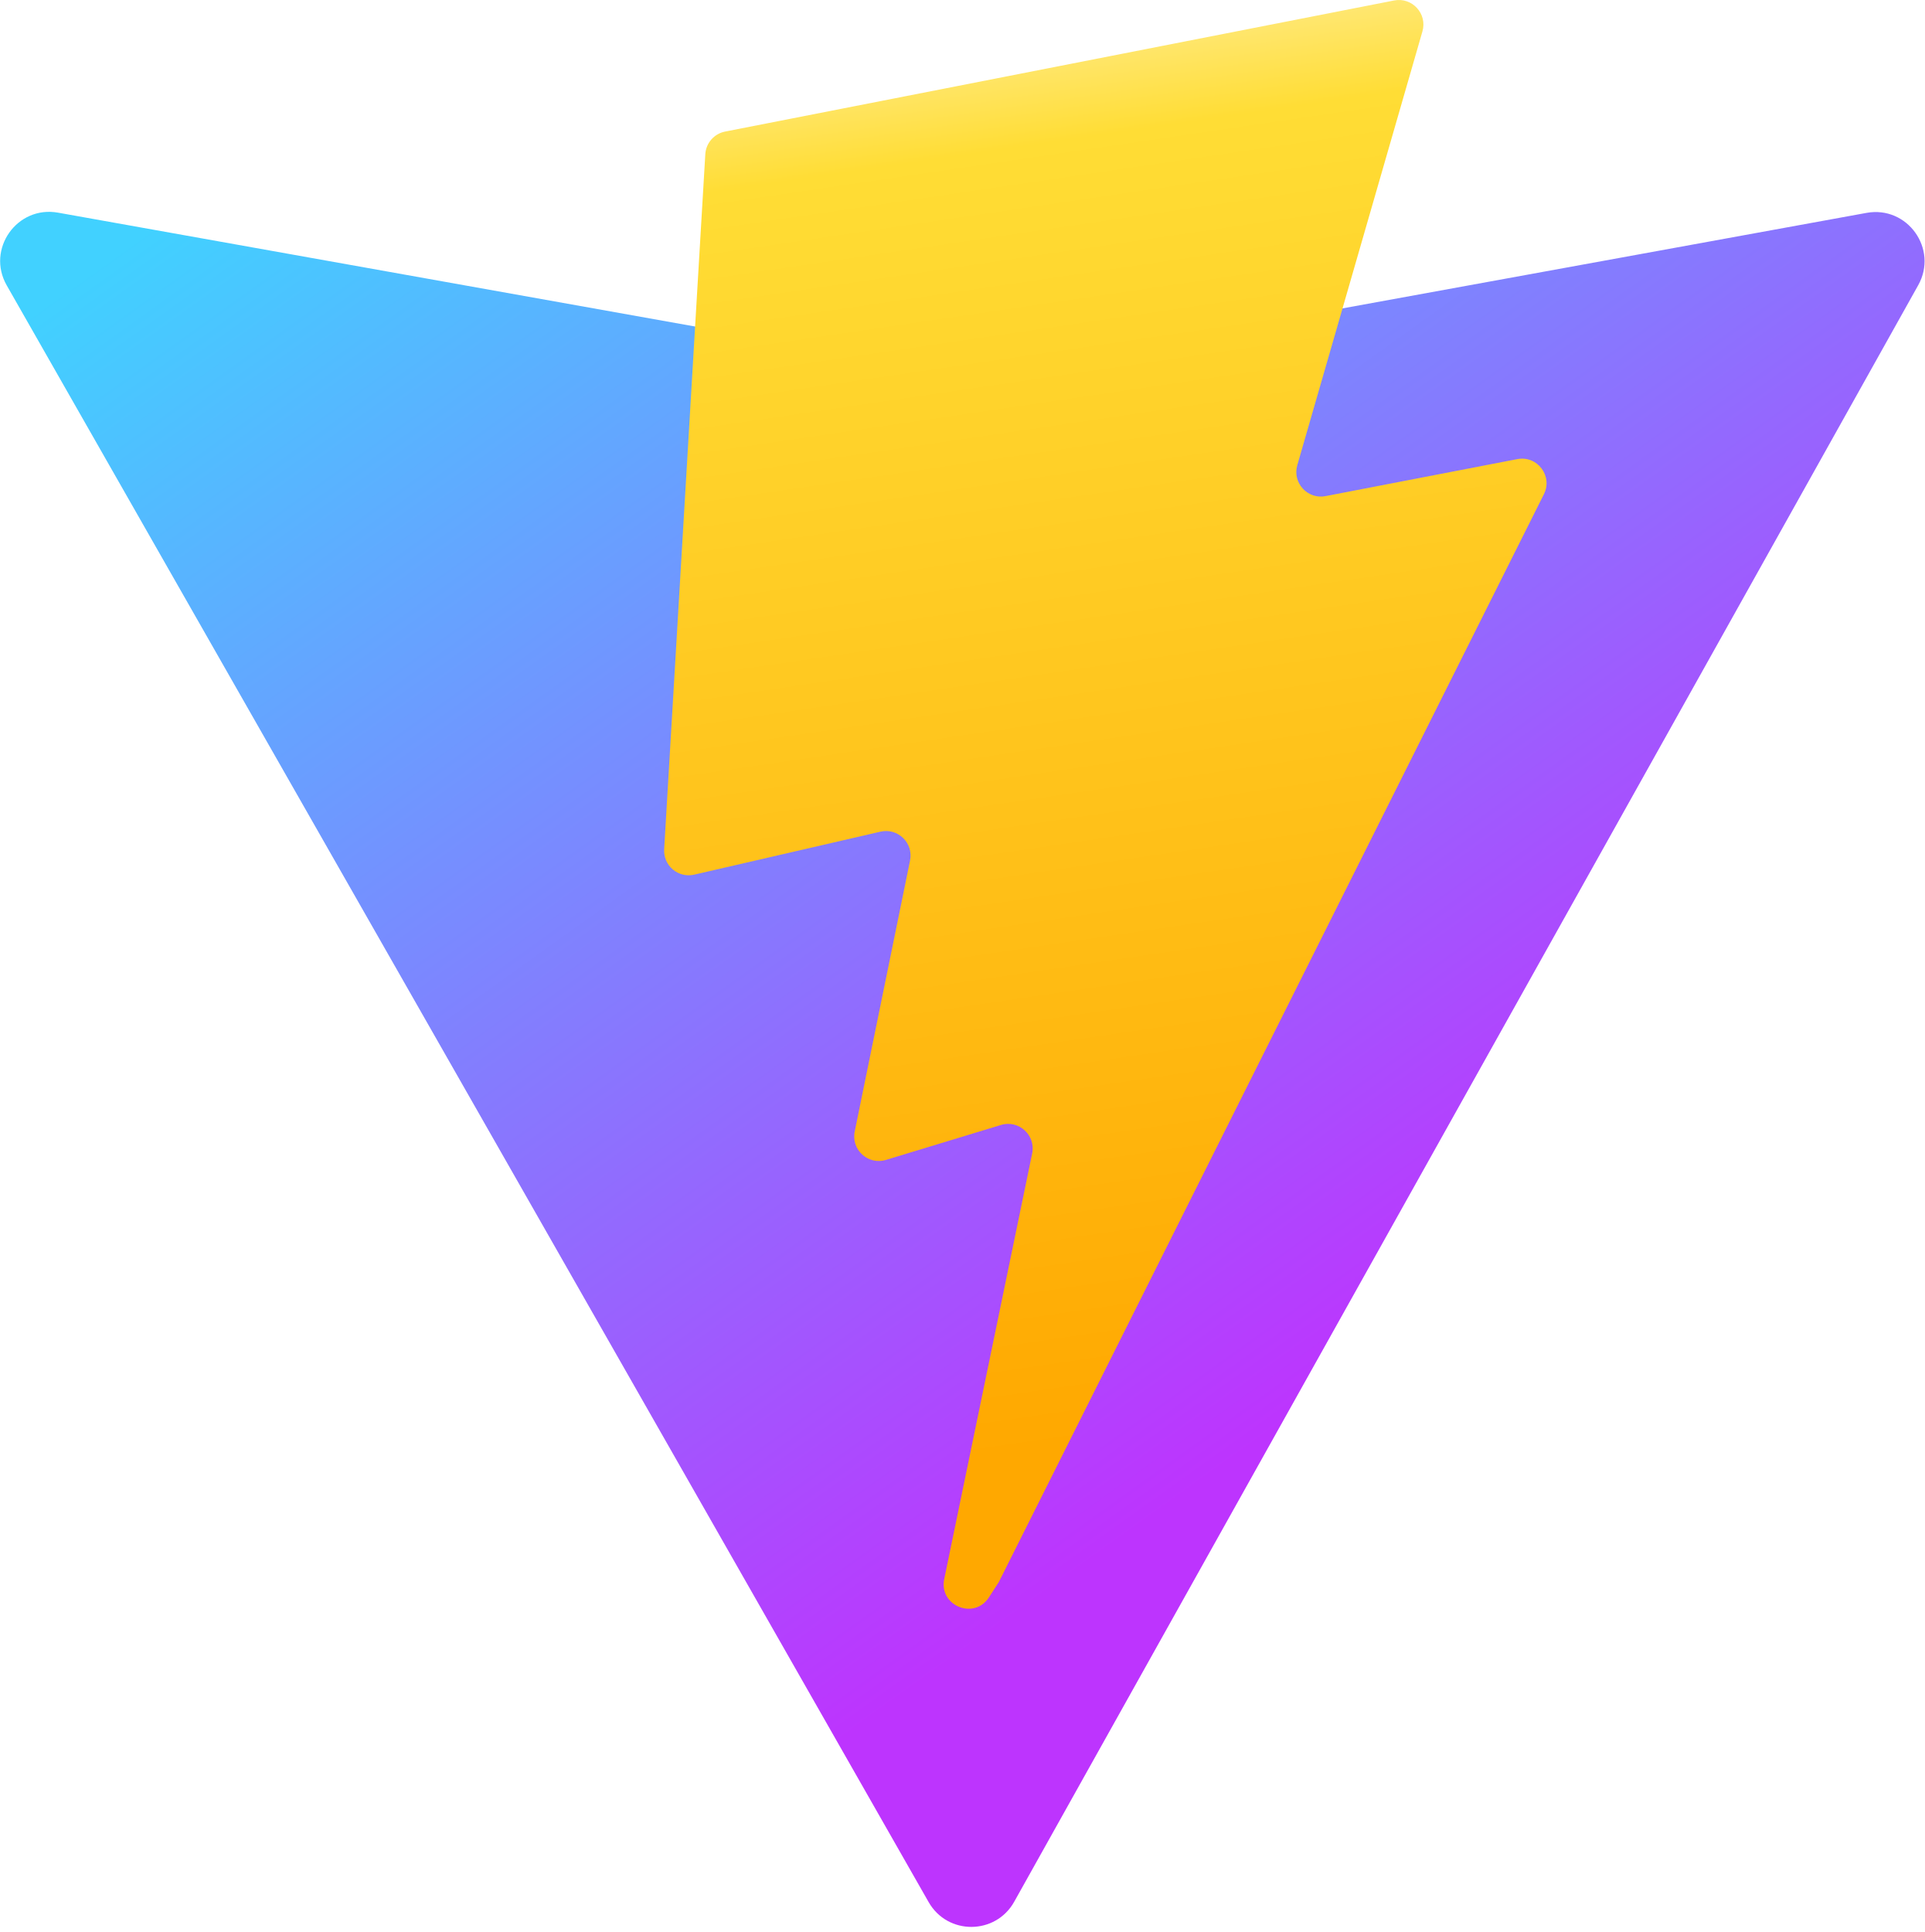
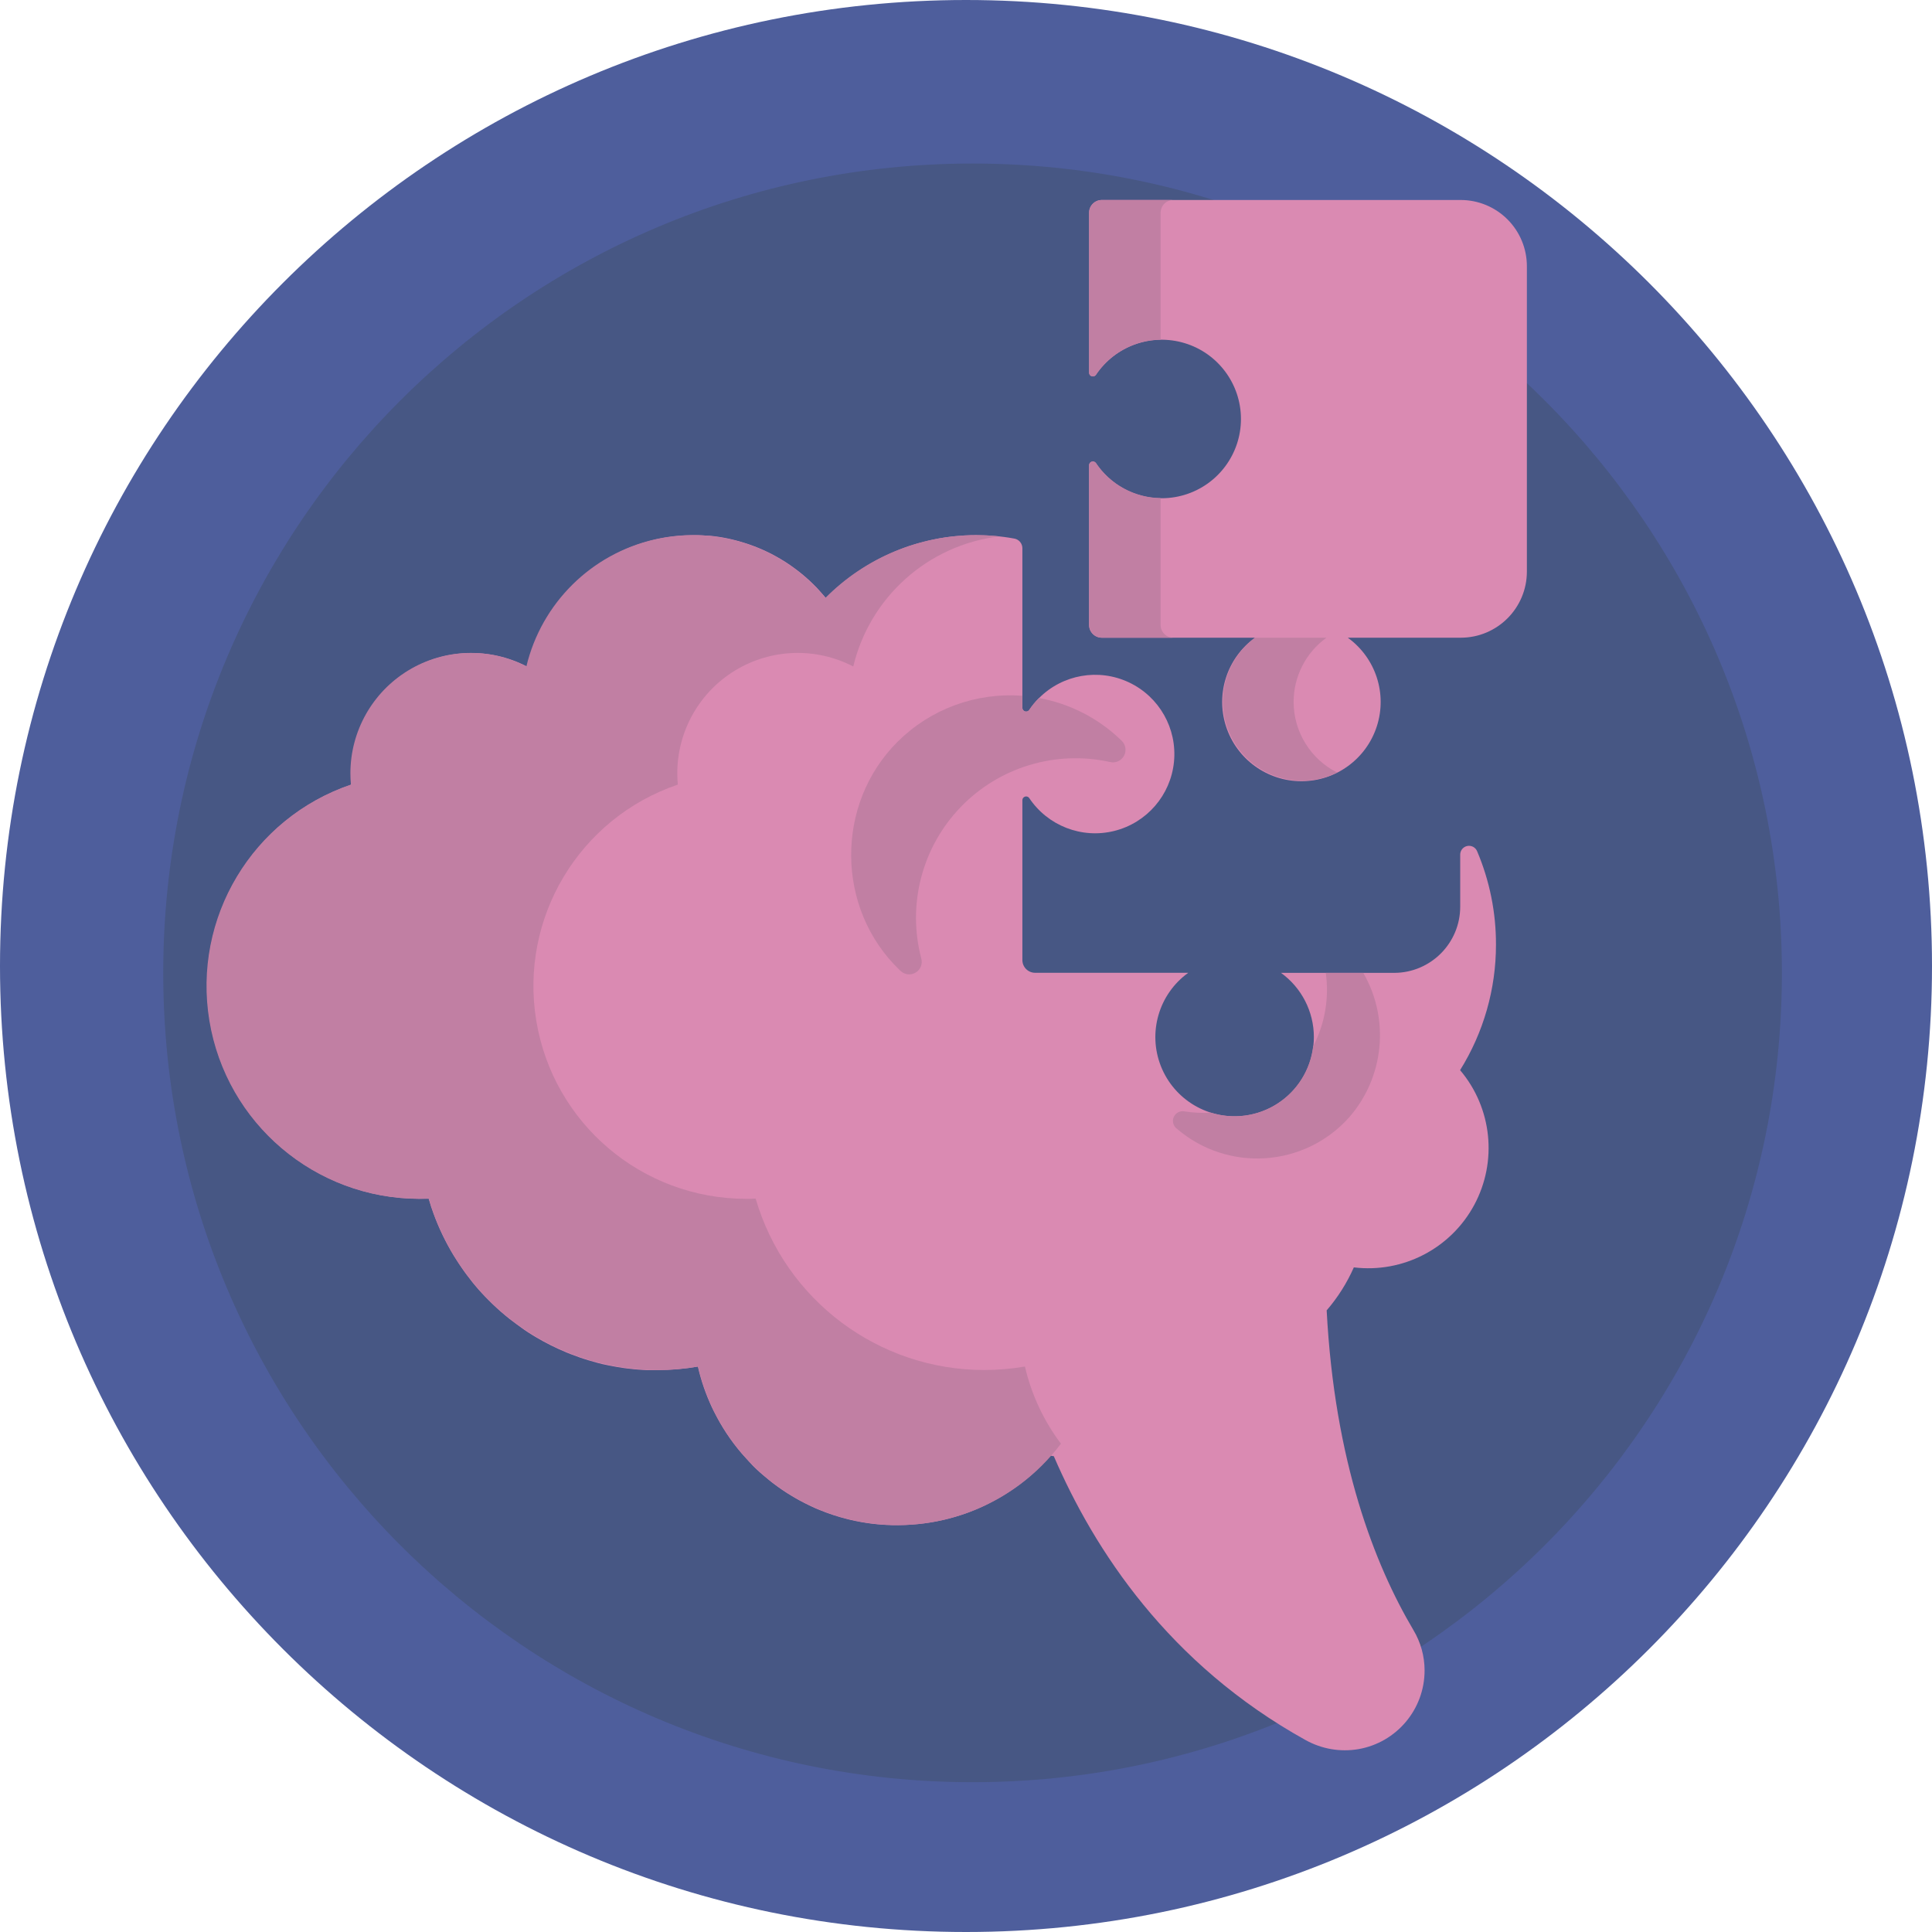
- <svg xmlns="http://www.w3.org/2000/svg" aria-hidden="true" role="img" class="iconify iconify--logos" width="31.88" height="32" preserveAspectRatio="xMidYMid meet" viewBox="0 0 256 257">
+ <svg xmlns="http://www.w3.org/2000/svg" viewBox="0 0 512 512">
  <defs>
-     <linearGradient id="IconifyId1813088fe1fbc01fb466" x1="-.828%" x2="57.636%" y1="7.652%" y2="78.411%">
-       <stop offset="0%" stop-color="#41D1FF" />
-       <stop offset="100%" stop-color="#BD34FE" />
-     </linearGradient>
-     <linearGradient id="IconifyId1813088fe1fbc01fb467" x1="43.376%" x2="50.316%" y1="2.242%" y2="89.03%">
-       <stop offset="0%" stop-color="#FFEA83" />
-       <stop offset="8.333%" stop-color="#FFDD35" />
-       <stop offset="100%" stop-color="#FFA800" />
-     </linearGradient>
+     <style>.cls-3{fill:#da8ab2}.cls-4{fill:#c17fa3}</style>
  </defs>
-   <path fill="url(#IconifyId1813088fe1fbc01fb466)" d="M255.153 37.938L134.897 252.976c-2.483 4.44-8.862 4.466-11.382.048L.875 37.958c-2.746-4.814 1.371-10.646 6.827-9.67l120.385 21.517a6.537 6.537 0 0 0 2.322-.004l117.867-21.483c5.438-.991 9.574 4.796 6.877 9.62Z" />
-   <path fill="url(#IconifyId1813088fe1fbc01fb467)" d="M185.432.063L96.44 17.501a3.268 3.268 0 0 0-2.634 3.014l-5.474 92.456a3.268 3.268 0 0 0 3.997 3.378l24.777-5.718c2.318-.535 4.413 1.507 3.936 3.838l-7.361 36.047c-.495 2.426 1.782 4.5 4.151 3.78l15.304-4.649c2.372-.72 4.652 1.36 4.15 3.788l-11.698 56.621c-.732 3.542 3.979 5.473 5.943 2.437l1.313-2.028l72.516-144.72c1.215-2.423-.88-5.186-3.54-4.672l-25.505 4.922c-2.396.462-4.435-1.77-3.759-4.114l16.646-57.705c.677-2.35-1.37-4.583-3.769-4.113Z" />
+   <circle cx="256" cy="256" r="256" style="fill:#4e5e9c" id="BULINE" />
+   <g id="Icons">
+     <circle cx="257.74" cy="257.82" r="214.48" style="fill:#475784" />
+     <path class="cls-3" d="M387.09 53H292a3.38 3.38 0 0 0-3.38 3.38v42.45a1 1 0 0 0 1.77.56 21 21 0 1 1 0 23.29 1 1 0 0 0-1.78.56v42.41A3.38 3.38 0 0 0 292 169h40.6a21 21 0 1 0 24.58 0h29.92a17.54 17.54 0 0 0 17.54-17.54V70.58A17.55 17.55 0 0 0 387.09 53z" />
+     <path class="cls-4" d="M342.82 186a21 21 0 0 1 8.71-17H332.6a21 21 0 0 0 21.76 35.73A21 21 0 0 1 342.82 186zM307.57 165.65V132a20.91 20.91 0 0 1-17.15-9.34 1 1 0 0 0-1.78.56v42.41A3.38 3.38 0 0 0 292 169h19a3.38 3.38 0 0 1-3.43-3.35zM311 53h-19a3.38 3.38 0 0 0-3.38 3.38v42.45a1 1 0 0 0 1.77.56A21 21 0 0 1 307.57 90V56.41A3.39 3.39 0 0 1 311 53z" />
+     <path class="cls-3" d="M396.45 250.32a62.93 62.93 0 0 0-5-24.74 2.33 2.33 0 0 0-4.48.89v13.81a17.54 17.54 0 0 1-17.54 17.54h-29.95a21 21 0 0 1 8.71 17 19.78 19.78 0 0 1-.15 2.45 21 21 0 1 1-33.14-19.47h-40.58a3.38 3.38 0 0 1-3.38-3.38V212a1 1 0 0 1 1.78-.56 21 21 0 1 0 2.63-26.44 20.11 20.11 0 0 0-2.62 3.2 1 1 0 0 1-1.79-.56V145.2a2.6 2.6 0 0 0-2.07-2.46c-.53-.1-1.06-.18-1.59-.27l-1.21-.17-1.25-.15c-.5-.06-1-.1-1.5-.14s-.75-.06-1.13-.08-.74-.05-1.11-.06c-.77 0-1.55-.05-2.33-.05-1 0-1.89 0-2.82.07-.45 0-.89.05-1.33.09s-1 .07-1.46.12l-1.05.11c-.78.09-1.57.2-2.34.33l-1 .17-1 .2c-.41.08-.82.16-1.22.26l-.62.14c-.36.08-.71.16-1.06.26q-.88.21-1.77.48c-.36.1-.73.21-1.09.33q-1.05.31-2.07.69l-.93.34-.81.31-.76.31-1.23.52-1.21.55c-.41.19-.81.38-1.2.58s-.68.33-1 .51q-2.07 1.08-4 2.32c-.24.15-.48.3-.71.46s-.74.48-1.1.73l-1.08.76c-.78.56-1.55 1.15-2.3 1.75s-1.29 1.07-1.93 1.62-1.31 1.17-1.94 1.79c-.28.29-.57.57-.86.85-.22-.26-.43-.52-.67-.77-.58-.68-1.17-1.34-1.79-2l-.87-.87a43.16 43.16 0 0 0-4.14-3.61c-.25-.2-.51-.39-.77-.58a43.63 43.63 0 0 0-5-3.21c-.27-.16-.56-.31-.84-.46a44.81 44.81 0 0 0-4.94-2.22c-.32-.13-.63-.24-.95-.35l-.91-.31-.88-.28-.8-.24-1-.28a42.53 42.53 0 0 0-4.7-1l-1-.14-.82-.1-.81-.08h-.39c-.37 0-.74-.06-1.11-.08s-.9-.05-1.35-.06h-1.32a45.38 45.38 0 0 0-44.12 34.82 31.91 31.91 0 0 0-46.63 28.3v2.24l.06.74a56.38 56.38 0 0 0 17.99 109.76h2.51c.19.66.39 1.3.6 1.95 0 .16.1.32.16.48.16.48.33 1 .5 1.45a63.12 63.12 0 0 0 5.35 11.14c.43.71.88 1.42 1.34 2.11.35.53.7 1 1.06 1.55s.73 1 1.1 1.52c.51.67 1 1.32 1.54 2 .25.32.52.63.78.94.53.63 1.07 1.25 1.62 1.84s1.17 1.25 1.78 1.85a60.05 60.05 0 0 0 4.49 4.11c.35.3.71.59 1.08.88 1.31 1 2.65 2 4 2.95.69.47 1.39.92 2.11 1.36l.91.55a63.1 63.1 0 0 0 8.1 4.05c.38.16.75.31 1.13.45.79.31 1.59.6 2.39.88l1.21.4 1.05.33c1.7.51 3.43 1 5.19 1.33l1.24.24c.43.09.86.16 1.28.23.6.1 1.2.2 1.8.28l.79.1c.6.08 1.21.15 1.82.2.42.05.84.08 1.25.11s.62.05.93.06.85.06 1.27.07h2.68a62.82 62.82 0 0 0 10.78-.94c.11.47.22.94.34 1.4s.25.93.38 1.39c.26.92.55 1.83.86 2.73l.48 1.33c.16.45.34.89.52 1.33s.36.88.55 1.31c.34.79.7 1.56 1.08 2.32.25.5.51 1 .78 1.5.53 1 1.09 2 1.68 2.93.29.48.59.95.9 1.42a53.37 53.37 0 0 0 4.06 5.38c1 1.13 2 2.23 3 3.28.61.61 1.24 1.2 1.88 1.78l1 .85c.5.43 1 .84 1.5 1.25l.69.54.18.14c.83.64 1.68 1.25 2.55 1.84s1.61 1.06 2.43 1.55c.37.23.74.45 1.12.66s.53.3.8.45c.49.27 1 .53 1.5.79s.77.4 1.17.58l.83.39 1 .46 1 .41a53.22 53.22 0 0 0 7.2 2.37c.31.09.63.16.95.24q.77.18 1.53.33l1.31.25 1.34.22 1.35.19q.68.09 1.35.15c.94.1 1.89.17 2.84.21.43 0 .86 0 1.29.05h1.39c1.27 0 2.52-.05 3.77-.14a53.54 53.54 0 0 0 13.28-2.6l1.06-.36.94-.34a48.98 48.98 0 0 0 4-1.7l.36-.17c1-.5 2.68-1.37 3.67-1.94.36-.2.71-.41 1.06-.63l1.22-.77c.38-.23.74-.48 1.1-.73s.73-.49 1.08-.75.81-.59 1.2-.89.86-.65 1.28-1 .74-.6 1.1-.91.73-.63 1.08-.95l1.06-1 1-1c.4-.4.79-.8 1.17-1.21s.81-.87 1.19-1.31l.88.13C290 410.79 309.68 441 346 461.14a21.39 21.39 0 0 0 14 2.4 21.17 21.17 0 0 0 17.53-20.85 20.84 20.84 0 0 0-2.95-10.69c-10.28-17.35-20.9-44.62-23-84.74a45.56 45.56 0 0 0 7.2-11.39 31.89 31.89 0 0 0 28.16-52.27 62.81 62.81 0 0 0 9.51-33.28z" />
+     <path class="cls-4" d="M271.62 362.14a54.29 54.29 0 0 0 9.54 20.45A54.24 54.24 0 0 1 185 362.14a63.84 63.84 0 0 1-10.78.93 63.15 63.15 0 0 1-60.6-45.44c-.84 0-1.67.07-2.51.07A56.38 56.38 0 0 1 93 207.93c-.09-1-.14-2-.14-3a31.91 31.91 0 0 1 46.63-28.3 45.36 45.36 0 0 1 79.24-18.16 56.2 56.2 0 0 1 40-16.65 55.43 55.43 0 0 1 6.07.33 45.39 45.39 0 0 0-38.68 34.48 31.91 31.91 0 0 0-46.63 28.3c0 1 .05 2 .14 3a56.38 56.38 0 0 0 18.1 109.77c.84 0 1.68 0 2.52-.07a63.15 63.15 0 0 0 60.6 45.44 63.93 63.93 0 0 0 10.77-.93z" />
+     <path class="cls-4" d="M294.15 201.94a42.28 42.28 0 0 0-50 52.07 3.32 3.32 0 0 1-5.45 3.33l-.31-.29c-16.92-16.25-17.12-44-.46-60.54a42.23 42.23 0 0 1 33-12.11v3.22a1 1 0 0 0 1.78.56 20.73 20.73 0 0 1 2.63-3.2A42.06 42.06 0 0 1 297 196.06l.3.29a3.33 3.33 0 0 1-3.15 5.59zM357.48 296.18a32.68 32.68 0 0 1-45.53 3l-.25-.21a2.57 2.57 0 0 1 2.15-4.45 32.76 32.76 0 0 0 7.06.35A21 21 0 0 0 348 277.29a32.44 32.44 0 0 0 3.35-19.46h9.94a33.09 33.09 0 0 1-3.81 38.35z" />
+   </g>
</svg>
